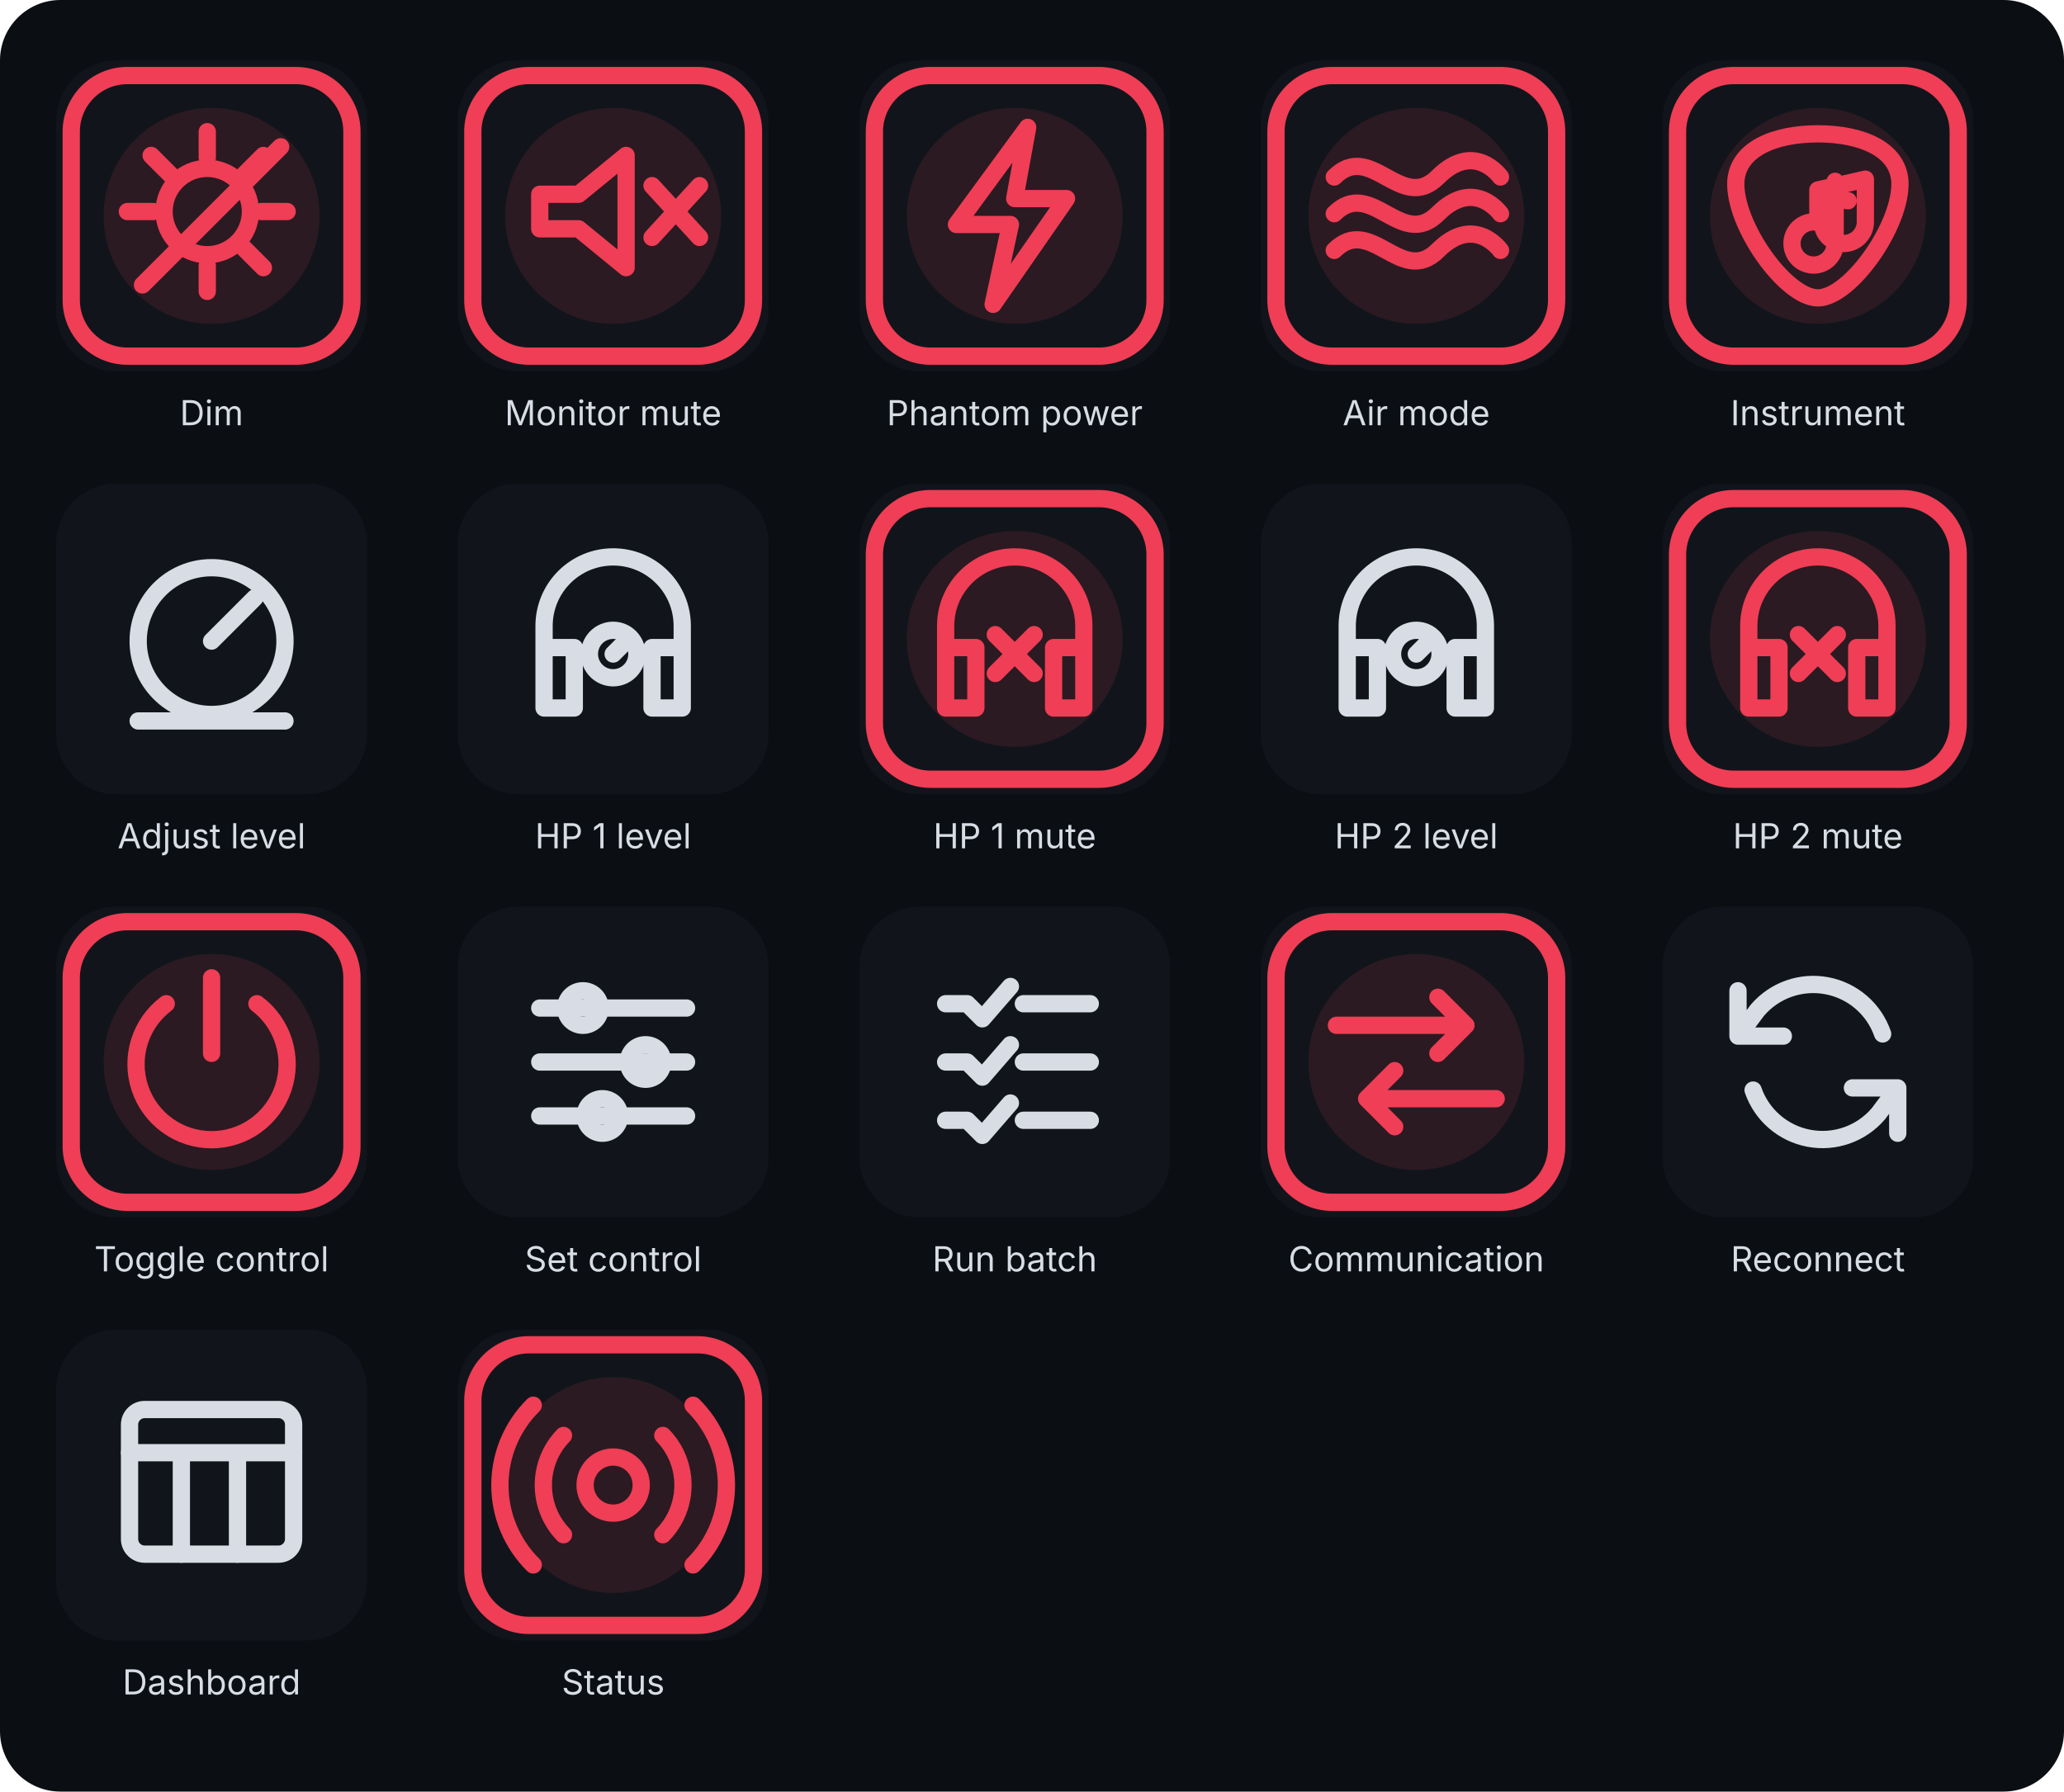
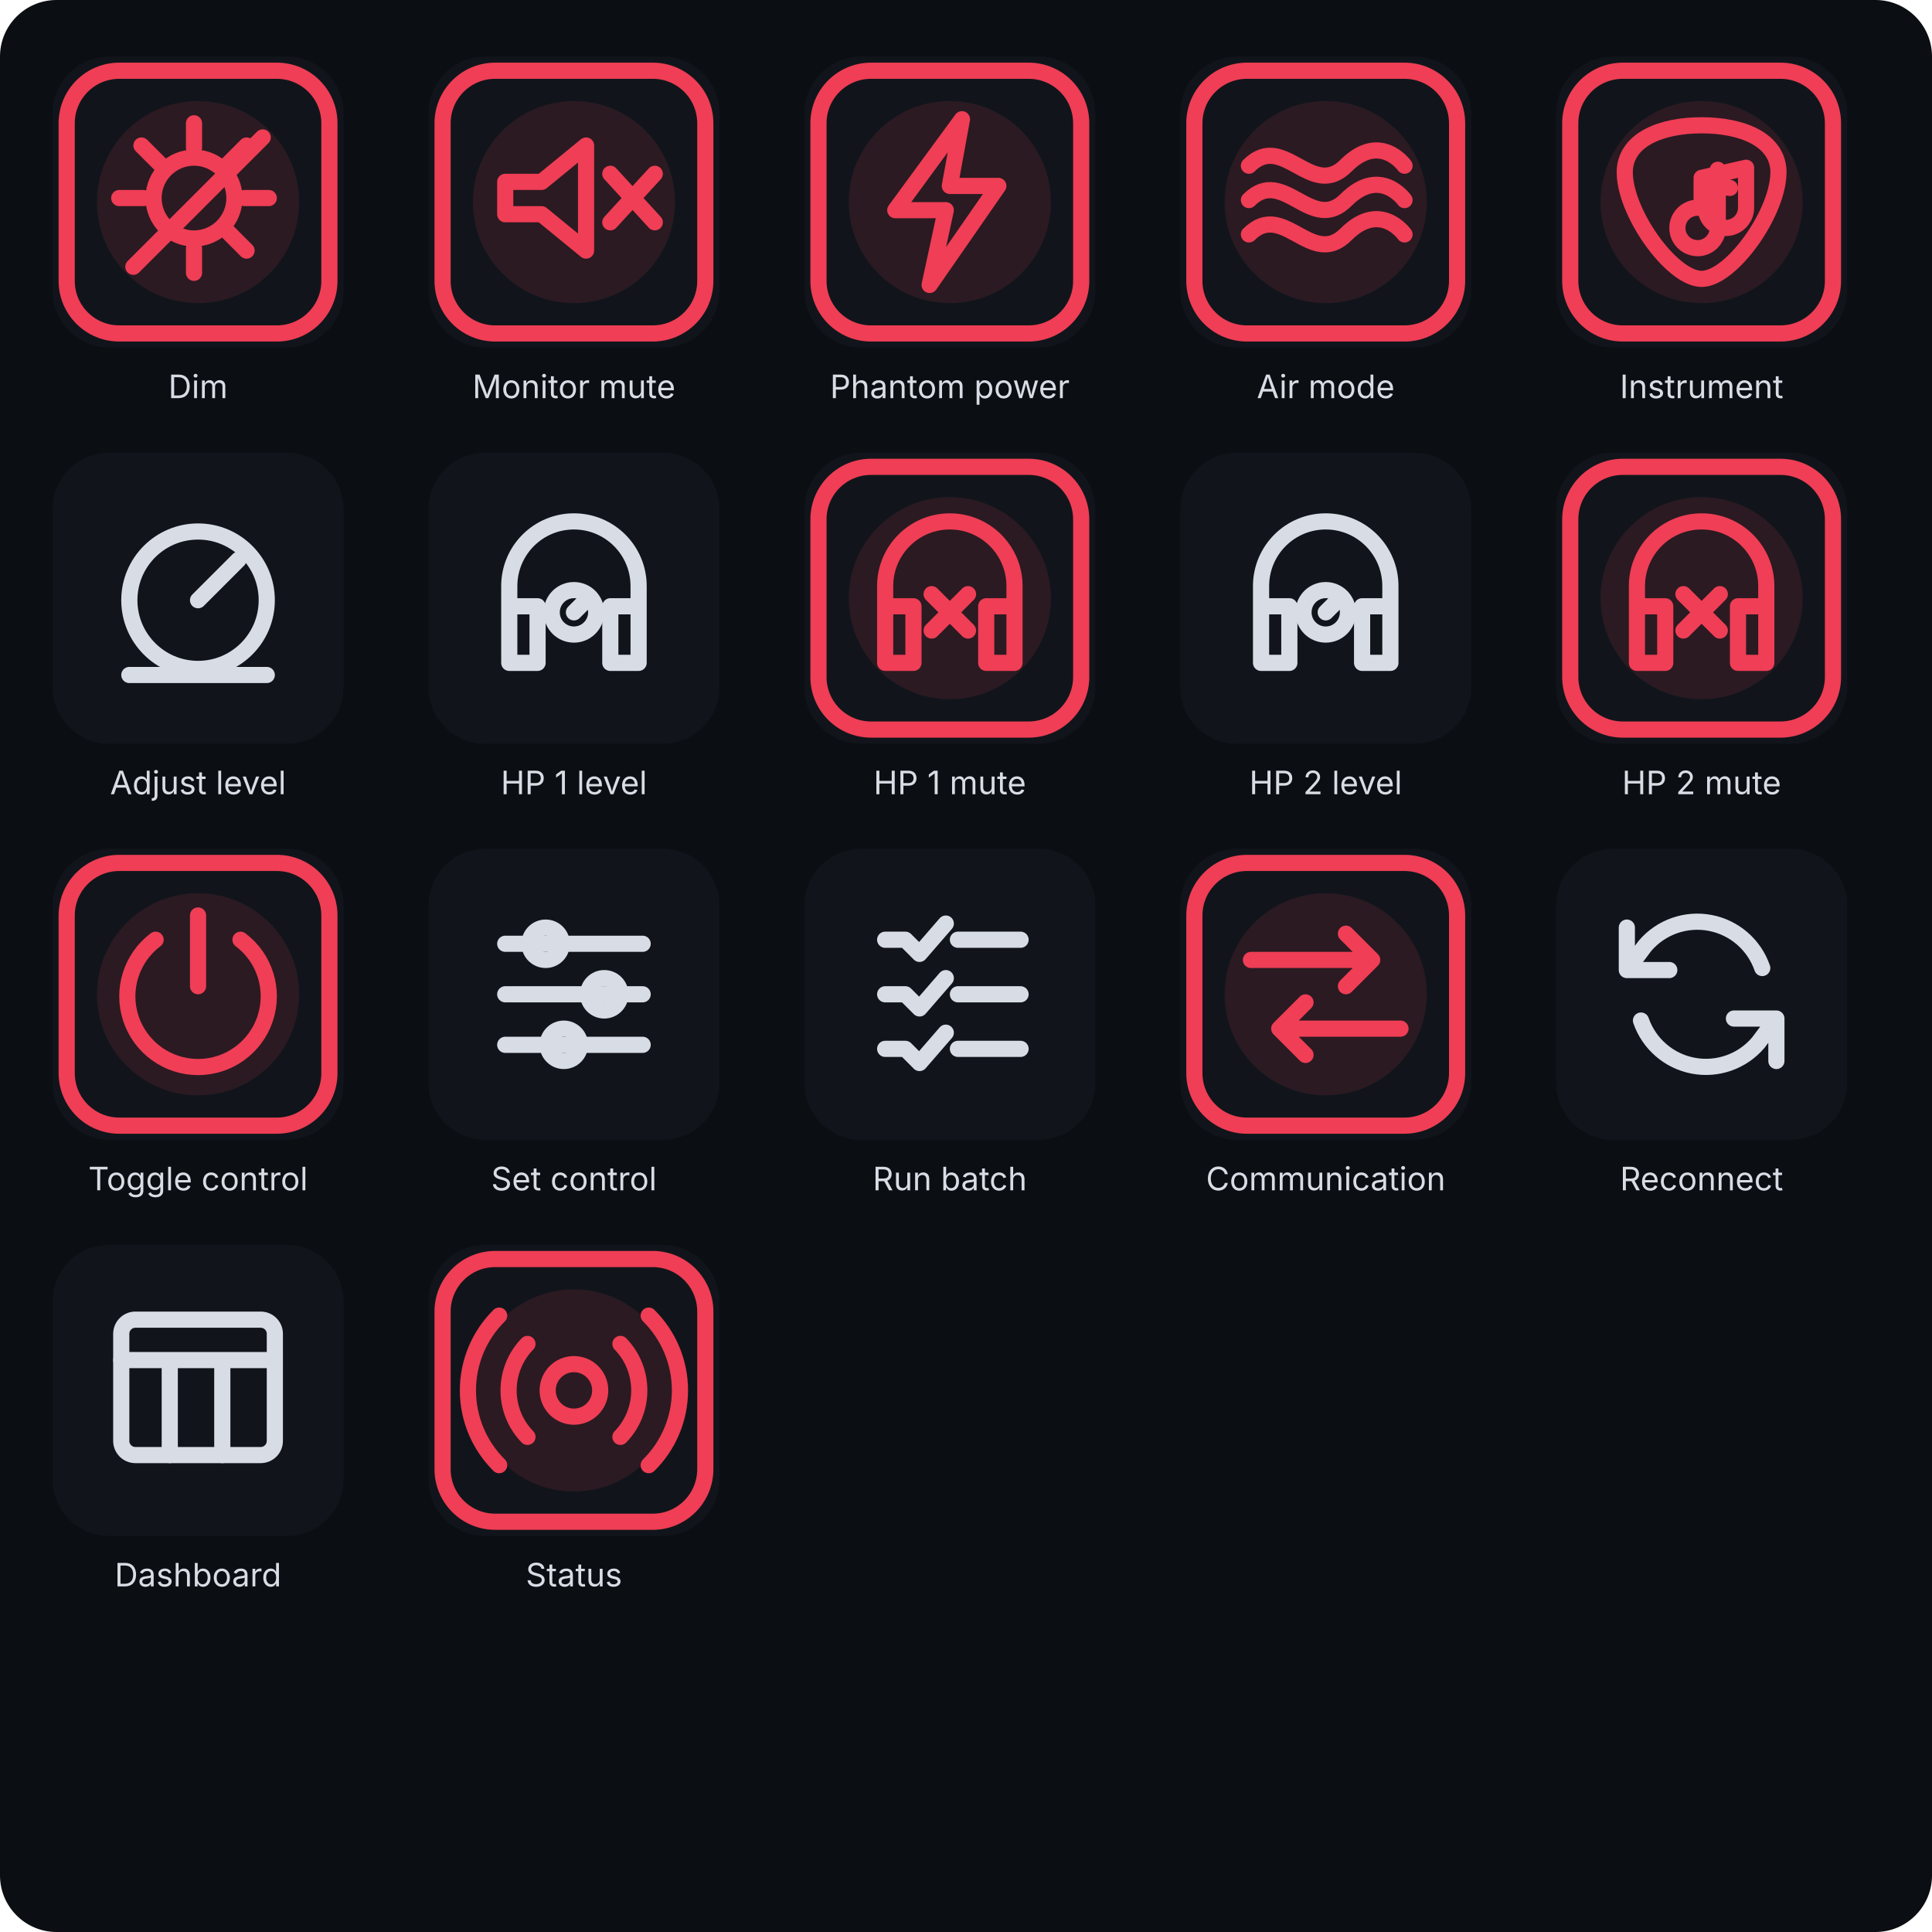
- <svg xmlns="http://www.w3.org/2000/svg" width="956" height="830" viewBox="0 0 956 830">
-   <rect width="956" height="830" rx="28" fill="#0b0e12" />
+ <svg xmlns="http://www.w3.org/2000/svg" width="956" height="956" viewBox="0 0 956 956">
+   <rect width="956" height="956" rx="28" fill="#0b0e12" />
  <g transform="translate(26 28)">
    <svg width="144" height="144" viewBox="0 0 144 144">
      <rect width="144" height="144" rx="28" fill="#11151b" />
      <circle cx="72" cy="72" r="50" fill="#ef3e55" opacity=".12" />
      <rect x="7" y="7" width="130" height="130" rx="26" fill="none" stroke="#ef3e55" stroke-width="8" />
      <g transform="translate(20 20)" fill="none" stroke="#ef3e55" stroke-width="8" stroke-linecap="round" stroke-linejoin="round">
        <circle cx="50" cy="50" r="20" />
        <path d="M50 13v12M50 75v12M13 50h12M75 50h12M24 24l9 9M67 67l9 9M76 24l-9 9" />
        <path d="M20 84L84 20" />
      </g>
    </svg>
    <text x="72" y="169" text-anchor="middle" fill="#d8dde5" font-family="-apple-system, BlinkMacSystemFont, sans-serif" font-size="16">Dim</text>
  </g>
  <g transform="translate(212 28)">
    <svg width="144" height="144" viewBox="0 0 144 144">
      <rect width="144" height="144" rx="28" fill="#11151b" />
      <circle cx="72" cy="72" r="50" fill="#ef3e55" opacity=".12" />
      <rect x="7" y="7" width="130" height="130" rx="26" fill="none" stroke="#ef3e55" stroke-width="8" />
      <g transform="translate(20 20)" fill="none" stroke="#ef3e55" stroke-width="8" stroke-linecap="round" stroke-linejoin="round">
        <path d="M18 42h18l22-18v52L36 58H18z" />
        <path d="M70 38l22 24M92 38L70 62" />
      </g>
    </svg>
    <text x="72" y="169" text-anchor="middle" fill="#d8dde5" font-family="-apple-system, BlinkMacSystemFont, sans-serif" font-size="16">Monitor mute</text>
  </g>
  <g transform="translate(398 28)">
    <svg width="144" height="144" viewBox="0 0 144 144">
      <rect width="144" height="144" rx="28" fill="#11151b" />
      <circle cx="72" cy="72" r="50" fill="#ef3e55" opacity=".12" />
      <rect x="7" y="7" width="130" height="130" rx="26" fill="none" stroke="#ef3e55" stroke-width="8" />
      <g transform="translate(20 20)" fill="none" stroke="#ef3e55" stroke-width="8" stroke-linecap="round" stroke-linejoin="round">
        <path d="M58 11L25 56h25l-8 37 34-49H52z" />
      </g>
    </svg>
    <text x="72" y="169" text-anchor="middle" fill="#d8dde5" font-family="-apple-system, BlinkMacSystemFont, sans-serif" font-size="16">Phantom power</text>
  </g>
  <g transform="translate(584 28)">
    <svg width="144" height="144" viewBox="0 0 144 144">
      <rect width="144" height="144" rx="28" fill="#11151b" />
      <circle cx="72" cy="72" r="50" fill="#ef3e55" opacity=".12" />
      <rect x="7" y="7" width="130" height="130" rx="26" fill="none" stroke="#ef3e55" stroke-width="8" />
      <g transform="translate(20 20)" fill="none" stroke="#ef3e55" stroke-width="8" stroke-linecap="round" stroke-linejoin="round">
        <path d="M14 34c17-17 31 17 48 0s29 0 29 0M14 51c17-17 31 17 48 0s29 0 29 0M14 68c17-17 31 17 48 0s29 0 29 0" />
      </g>
    </svg>
    <text x="72" y="169" text-anchor="middle" fill="#d8dde5" font-family="-apple-system, BlinkMacSystemFont, sans-serif" font-size="16">Air mode</text>
  </g>
  <g transform="translate(770 28)">
    <svg width="144" height="144" viewBox="0 0 144 144">
      <rect width="144" height="144" rx="28" fill="#11151b" />
      <circle cx="72" cy="72" r="50" fill="#ef3e55" opacity=".12" />
      <rect x="7" y="7" width="130" height="130" rx="26" fill="none" stroke="#ef3e55" stroke-width="8" />
      <g transform="translate(20 20)" fill="none" stroke="#ef3e55" stroke-width="8" stroke-linecap="round" stroke-linejoin="round">
        <path d="M52 14c20 0 37 7 38 22 1 20-23 54-38 54S13 56 14 36c1-15 18-22 38-22z" />
        <path d="M60 36v29a10 10 0 1 1-8-10V40l22-5v20a10 10 0 1 1-8-10" />
      </g>
    </svg>
    <text x="72" y="169" text-anchor="middle" fill="#d8dde5" font-family="-apple-system, BlinkMacSystemFont, sans-serif" font-size="16">Instrument</text>
  </g>
  <g transform="translate(26 224)">
    <svg width="144" height="144" viewBox="0 0 144 144">
      <rect width="144" height="144" rx="28" fill="#11151b" />
      <g transform="translate(20 20)" fill="none" stroke="#d8dde5" stroke-width="8" stroke-linecap="round" stroke-linejoin="round">
        <circle cx="52" cy="53" r="34" />
        <path d="M52 53l20-20M18 90h68" />
      </g>
    </svg>
    <text x="72" y="169" text-anchor="middle" fill="#d8dde5" font-family="-apple-system, BlinkMacSystemFont, sans-serif" font-size="16">Adjust level</text>
  </g>
  <g transform="translate(212 224)">
    <svg width="144" height="144" viewBox="0 0 144 144">
      <rect width="144" height="144" rx="28" fill="#11151b" />
      <g transform="translate(20 20)" fill="none" stroke="#d8dde5" stroke-width="8" stroke-linecap="round" stroke-linejoin="round">
        <path d="M20 58V46a32 32 0 0 1 64 0v12M20 56h14v28H20zM70 56h14v28H70z" />
        <circle cx="52" cy="59" r="11" />
        <path d="M52 59l7-7" />
      </g>
    </svg>
    <text x="72" y="169" text-anchor="middle" fill="#d8dde5" font-family="-apple-system, BlinkMacSystemFont, sans-serif" font-size="16">HP 1 level</text>
  </g>
  <g transform="translate(398 224)">
    <svg width="144" height="144" viewBox="0 0 144 144">
      <rect width="144" height="144" rx="28" fill="#11151b" />
      <circle cx="72" cy="72" r="50" fill="#ef3e55" opacity=".12" />
      <rect x="7" y="7" width="130" height="130" rx="26" fill="none" stroke="#ef3e55" stroke-width="8" />
      <g transform="translate(20 20)" fill="none" stroke="#ef3e55" stroke-width="8" stroke-linecap="round" stroke-linejoin="round">
        <path d="M20 58V46a32 32 0 0 1 64 0v12M20 56h14v28H20zM70 56h14v28H70zM43 50l18 18M61 50L43 68" />
      </g>
    </svg>
    <text x="72" y="169" text-anchor="middle" fill="#d8dde5" font-family="-apple-system, BlinkMacSystemFont, sans-serif" font-size="16">HP 1 mute</text>
  </g>
  <g transform="translate(584 224)">
    <svg width="144" height="144" viewBox="0 0 144 144">
      <rect width="144" height="144" rx="28" fill="#11151b" />
      <g transform="translate(20 20)" fill="none" stroke="#d8dde5" stroke-width="8" stroke-linecap="round" stroke-linejoin="round">
        <path d="M20 58V46a32 32 0 0 1 64 0v12M20 56h14v28H20zM70 56h14v28H70z" />
        <circle cx="52" cy="59" r="11" />
        <path d="M52 59l7-7" />
      </g>
    </svg>
    <text x="72" y="169" text-anchor="middle" fill="#d8dde5" font-family="-apple-system, BlinkMacSystemFont, sans-serif" font-size="16">HP 2 level</text>
  </g>
  <g transform="translate(770 224)">
    <svg width="144" height="144" viewBox="0 0 144 144">
      <rect width="144" height="144" rx="28" fill="#11151b" />
      <circle cx="72" cy="72" r="50" fill="#ef3e55" opacity=".12" />
      <rect x="7" y="7" width="130" height="130" rx="26" fill="none" stroke="#ef3e55" stroke-width="8" />
      <g transform="translate(20 20)" fill="none" stroke="#ef3e55" stroke-width="8" stroke-linecap="round" stroke-linejoin="round">
        <path d="M20 58V46a32 32 0 0 1 64 0v12M20 56h14v28H20zM70 56h14v28H70zM43 50l18 18M61 50L43 68" />
      </g>
    </svg>
    <text x="72" y="169" text-anchor="middle" fill="#d8dde5" font-family="-apple-system, BlinkMacSystemFont, sans-serif" font-size="16">HP 2 mute</text>
  </g>
  <g transform="translate(26 420)">
    <svg width="144" height="144" viewBox="0 0 144 144">
      <rect width="144" height="144" rx="28" fill="#11151b" />
      <circle cx="72" cy="72" r="50" fill="#ef3e55" opacity=".12" />
      <rect x="7" y="7" width="130" height="130" rx="26" fill="none" stroke="#ef3e55" stroke-width="8" />
      <g transform="translate(20 20)" fill="none" stroke="#ef3e55" stroke-width="8" stroke-linecap="round" stroke-linejoin="round">
        <path d="M52 13v35" />
        <path d="M31 25a35 35 0 1 0 42 0" />
      </g>
    </svg>
    <text x="72" y="169" text-anchor="middle" fill="#d8dde5" font-family="-apple-system, BlinkMacSystemFont, sans-serif" font-size="16">Toggle control</text>
  </g>
  <g transform="translate(212 420)">
    <svg width="144" height="144" viewBox="0 0 144 144">
      <rect width="144" height="144" rx="28" fill="#11151b" />
      <g transform="translate(20 20)" fill="none" stroke="#d8dde5" stroke-width="8" stroke-linecap="round" stroke-linejoin="round">
        <path d="M18 27h68M18 52h68M18 77h68" />
        <circle cx="38" cy="27" r="8" />
        <circle cx="67" cy="52" r="8" />
        <circle cx="47" cy="77" r="8" />
      </g>
    </svg>
    <text x="72" y="169" text-anchor="middle" fill="#d8dde5" font-family="-apple-system, BlinkMacSystemFont, sans-serif" font-size="16">Set control</text>
  </g>
  <g transform="translate(398 420)">
    <svg width="144" height="144" viewBox="0 0 144 144">
      <rect width="144" height="144" rx="28" fill="#11151b" />
      <g transform="translate(20 20)" fill="none" stroke="#d8dde5" stroke-width="8" stroke-linecap="round" stroke-linejoin="round">
        <path d="M20 25h10l7 7 13-15M56 25h31M20 52h10l7 7 13-15M56 52h31M20 79h10l7 7 13-15M56 79h31" />
      </g>
    </svg>
    <text x="72" y="169" text-anchor="middle" fill="#d8dde5" font-family="-apple-system, BlinkMacSystemFont, sans-serif" font-size="16">Run batch</text>
  </g>
  <g transform="translate(584 420)">
    <svg width="144" height="144" viewBox="0 0 144 144">
      <rect width="144" height="144" rx="28" fill="#11151b" />
      <circle cx="72" cy="72" r="50" fill="#ef3e55" opacity=".12" />
      <rect x="7" y="7" width="130" height="130" rx="26" fill="none" stroke="#ef3e55" stroke-width="8" />
      <g transform="translate(20 20)" fill="none" stroke="#ef3e55" stroke-width="8" stroke-linecap="round" stroke-linejoin="round">
        <path d="M15 35h60l-13-13M75 35L62 48M89 69H29l13-13M29 69l13 13" />
      </g>
    </svg>
    <text x="72" y="169" text-anchor="middle" fill="#d8dde5" font-family="-apple-system, BlinkMacSystemFont, sans-serif" font-size="16">Communication</text>
  </g>
  <g transform="translate(770 420)">
    <svg width="144" height="144" viewBox="0 0 144 144">
      <rect width="144" height="144" rx="28" fill="#11151b" />
      <g transform="translate(20 20)" fill="none" stroke="#d8dde5" stroke-width="8" stroke-linecap="round" stroke-linejoin="round">
        <path d="M82 39A34 34 0 0 0 24 28l-9 12M15 19v21h21M22 65a34 34 0 0 0 58 11l9-12M89 85V64H68" />
      </g>
    </svg>
    <text x="72" y="169" text-anchor="middle" fill="#d8dde5" font-family="-apple-system, BlinkMacSystemFont, sans-serif" font-size="16">Reconnect</text>
  </g>
  <g transform="translate(26 616)">
    <svg width="144" height="144" viewBox="0 0 144 144">
      <rect width="144" height="144" rx="28" fill="#11151b" />
      <g transform="translate(20 20)" fill="none" stroke="#d8dde5" stroke-width="8" stroke-linecap="round" stroke-linejoin="round">
        <rect x="14" y="17" width="76" height="67" rx="7" />
        <path d="M14 37h76M38 37v47M64 37v47" />
      </g>
    </svg>
    <text x="72" y="169" text-anchor="middle" fill="#d8dde5" font-family="-apple-system, BlinkMacSystemFont, sans-serif" font-size="16">Dashboard</text>
  </g>
  <g transform="translate(212 616)">
    <svg width="144" height="144" viewBox="0 0 144 144">
      <rect width="144" height="144" rx="28" fill="#11151b" />
      <circle cx="72" cy="72" r="50" fill="#ef3e55" opacity=".12" />
      <rect x="7" y="7" width="130" height="130" rx="26" fill="none" stroke="#ef3e55" stroke-width="8" />
      <g transform="translate(20 20)" fill="none" stroke="#ef3e55" stroke-width="8" stroke-linecap="round" stroke-linejoin="round">
        <circle cx="52" cy="52" r="13" />
        <path d="M29 29a33 33 0 0 0 0 46M75 29a33 33 0 0 1 0 46M15 15a52 52 0 0 0 0 74M89 15a52 52 0 0 1 0 74" />
      </g>
    </svg>
    <text x="72" y="169" text-anchor="middle" fill="#d8dde5" font-family="-apple-system, BlinkMacSystemFont, sans-serif" font-size="16">Status</text>
  </g>
</svg>
